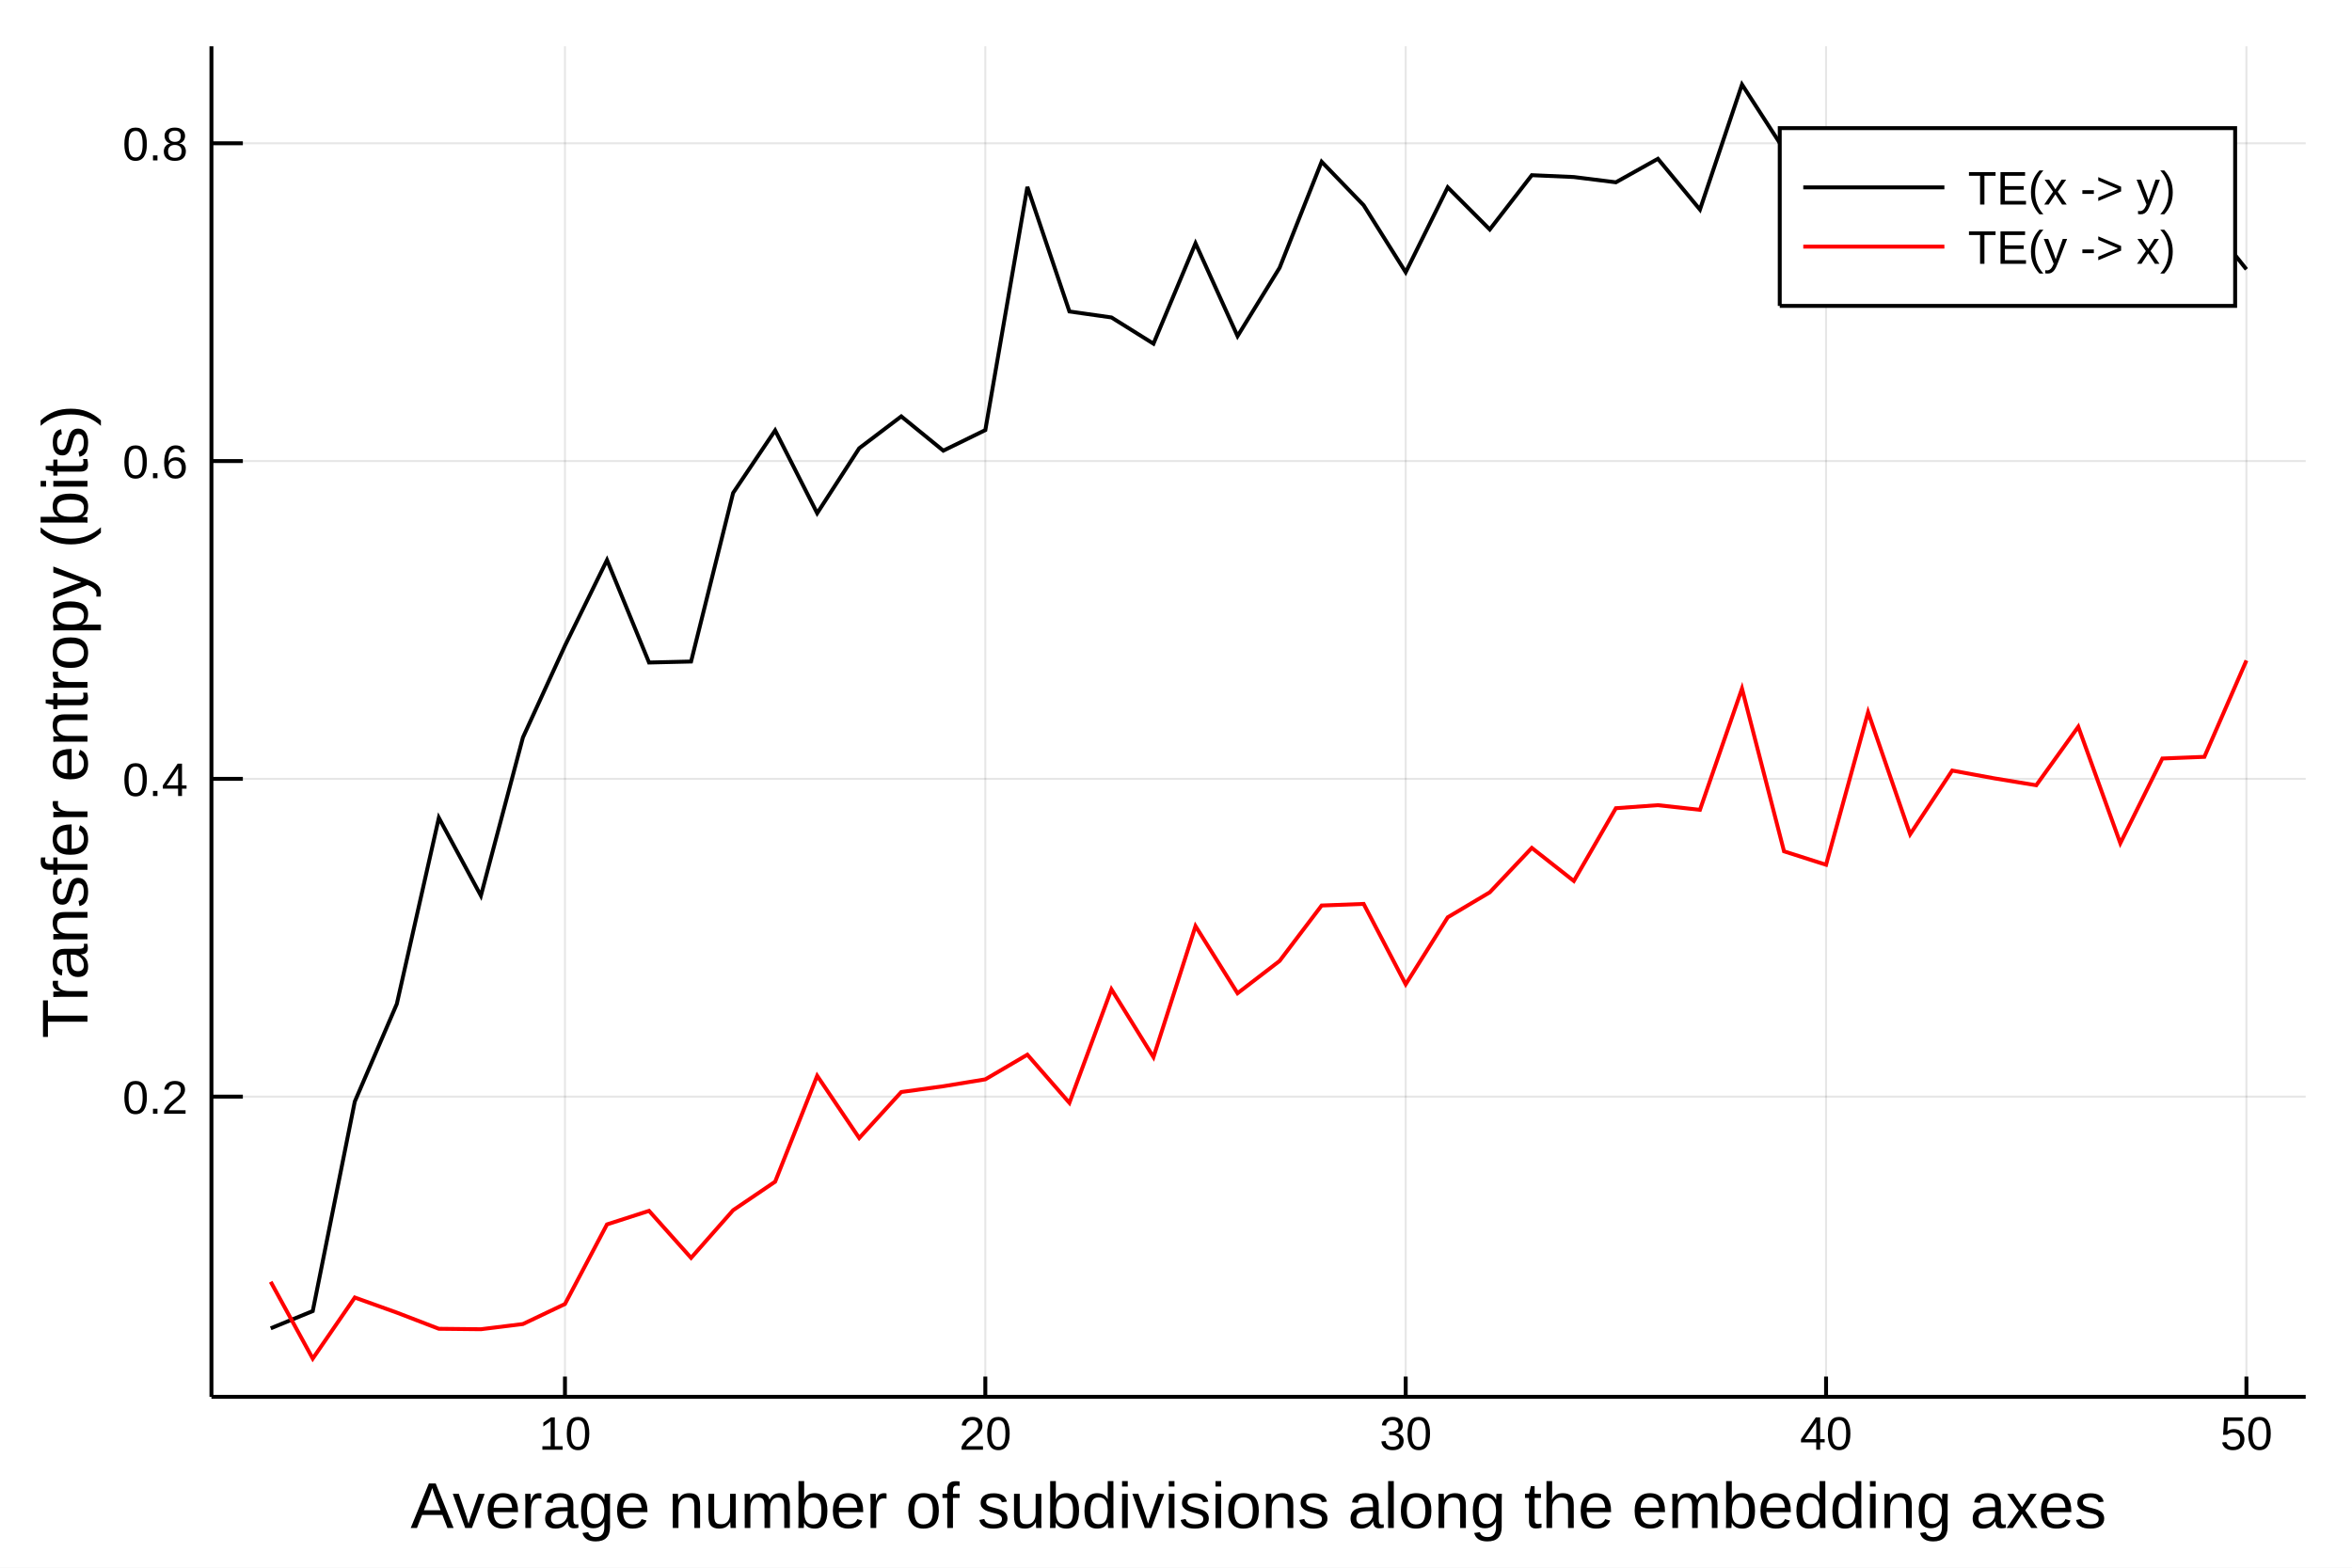
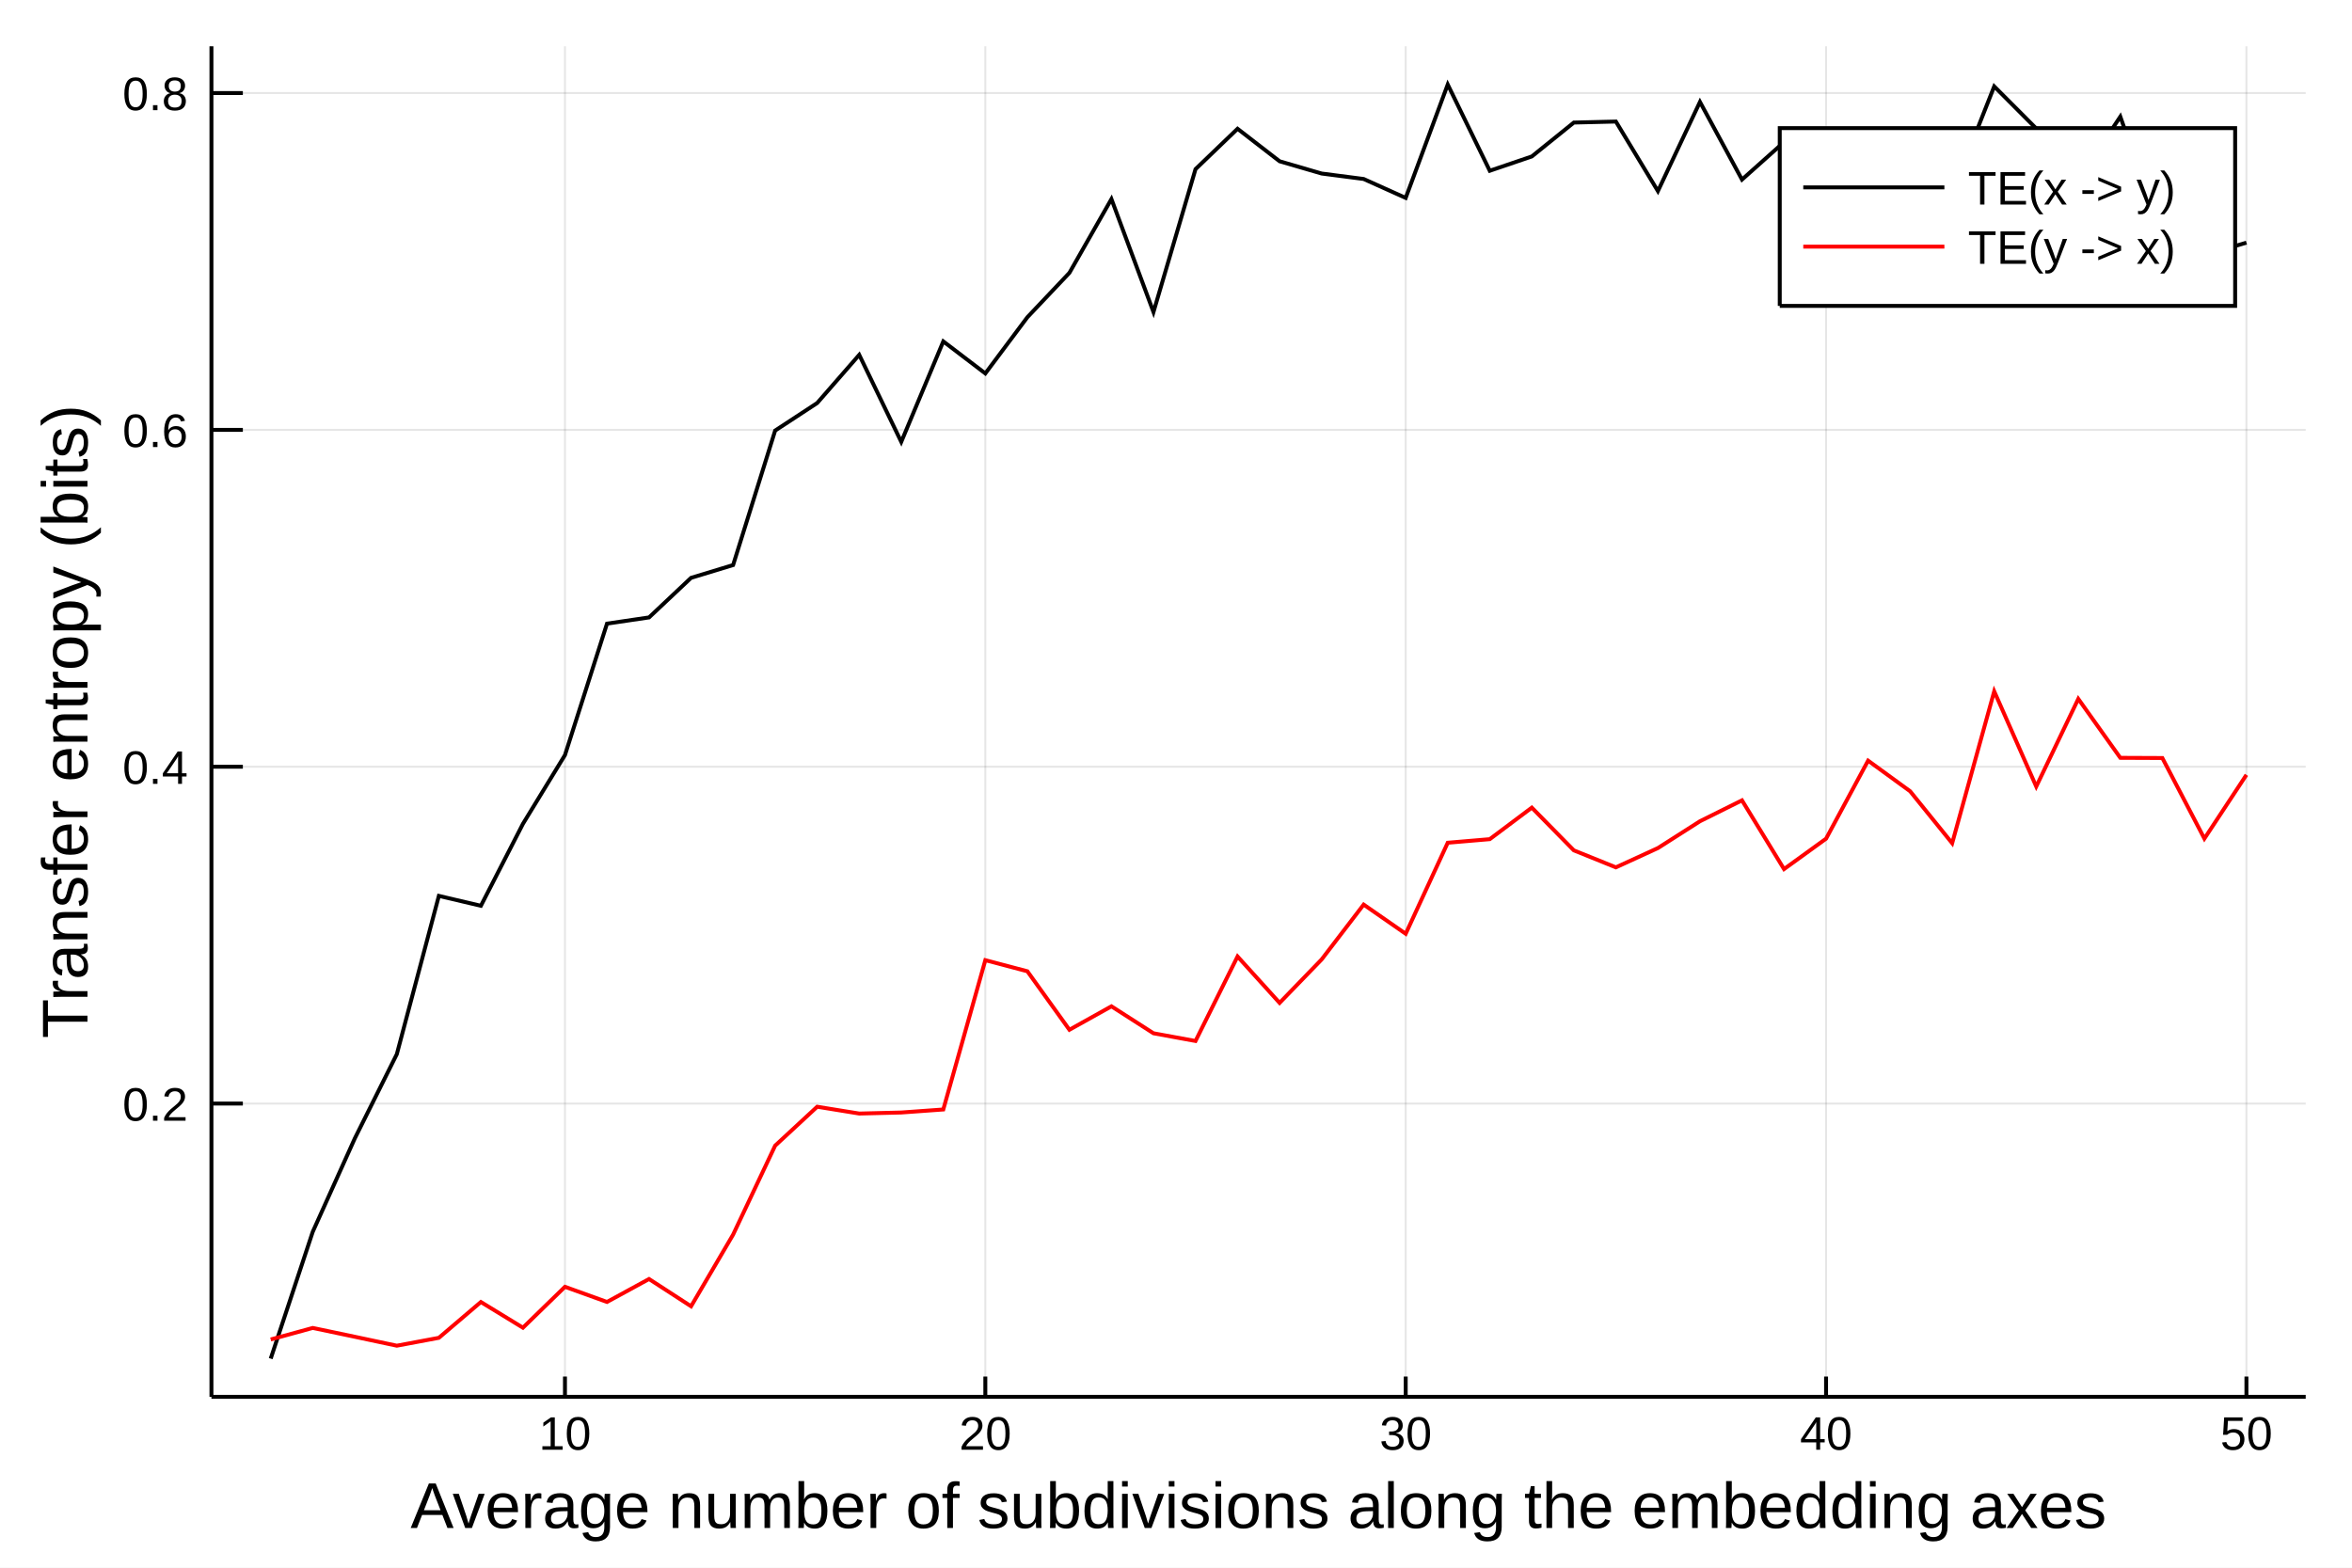
<svg xmlns="http://www.w3.org/2000/svg" width="600" height="400" viewBox="0 0 2400 1600">
  <defs>
-     <clipPath id="clip7400">
+     <clipPath id="clip4200">
      <rect x="0" y="0" width="2400" height="1600" />
    </clipPath>
  </defs>
-   <polygon clip-path="url(#clip7400)" points=" 0,1600 2400,1600 2400,0 0,0    " fill="#ffffff" fill-rule="evenodd" fill-opacity="1" />
+   <polygon clip-path="url(#clip4200)" points=" 0,1600 2400,1600 2400,0 0,0    " fill="#ffffff" fill-rule="evenodd" fill-opacity="1" />
  <defs>
-     <clipPath id="clip7401">
+     <clipPath id="clip4201">
      <rect x="480" y="0" width="1681" height="1600" />
    </clipPath>
  </defs>
-   <polygon clip-path="url(#clip7400)" points=" 215.754,1425.62 2352.76,1425.62 2352.76,47.244 215.754,47.244    " fill="#ffffff" fill-rule="evenodd" fill-opacity="1" />
+   <polygon clip-path="url(#clip4200)" points=" 215.754,1425.62 2352.76,1425.62 2352.76,47.244 215.754,47.244    " fill="#ffffff" fill-rule="evenodd" fill-opacity="1" />
  <defs>
-     <clipPath id="clip7402">
+     <clipPath id="clip4202">
      <rect x="215" y="47" width="2138" height="1379" />
    </clipPath>
  </defs>
-   <polyline clip-path="url(#clip7402)" style="stroke:#000000; stroke-width:2; stroke-opacity:0.1; fill:none" points="   576.496,1425.62 576.496,47.244    " />
-   <polyline clip-path="url(#clip7402)" style="stroke:#000000; stroke-width:2; stroke-opacity:0.1; fill:none" points="   1005.44,1425.62 1005.44,47.244    " />
-   <polyline clip-path="url(#clip7402)" style="stroke:#000000; stroke-width:2; stroke-opacity:0.1; fill:none" points="   1434.39,1425.62 1434.39,47.244    " />
-   <polyline clip-path="url(#clip7402)" style="stroke:#000000; stroke-width:2; stroke-opacity:0.1; fill:none" points="   1863.33,1425.62 1863.33,47.244    " />
-   <polyline clip-path="url(#clip7402)" style="stroke:#000000; stroke-width:2; stroke-opacity:0.1; fill:none" points="   2292.27,1425.62 2292.27,47.244    " />
-   <polyline clip-path="url(#clip7402)" style="stroke:#000000; stroke-width:2; stroke-opacity:0.1; fill:none" points="   215.754,1119.23 2352.76,1119.23    " />
-   <polyline clip-path="url(#clip7402)" style="stroke:#000000; stroke-width:2; stroke-opacity:0.1; fill:none" points="   215.754,794.899 2352.76,794.899    " />
-   <polyline clip-path="url(#clip7402)" style="stroke:#000000; stroke-width:2; stroke-opacity:0.1; fill:none" points="   215.754,470.563 2352.76,470.563    " />
-   <polyline clip-path="url(#clip7402)" style="stroke:#000000; stroke-width:2; stroke-opacity:0.1; fill:none" points="   215.754,146.228 2352.76,146.228    " />
-   <polyline clip-path="url(#clip7400)" style="stroke:#000000; stroke-width:4; stroke-opacity:1; fill:none" points="   215.754,1425.62 2352.76,1425.62    " />
-   <polyline clip-path="url(#clip7400)" style="stroke:#000000; stroke-width:4; stroke-opacity:1; fill:none" points="   215.754,1425.62 215.754,47.244    " />
-   <polyline clip-path="url(#clip7400)" style="stroke:#000000; stroke-width:4; stroke-opacity:1; fill:none" points="   576.496,1425.62 576.496,1404.94    " />
-   <polyline clip-path="url(#clip7400)" style="stroke:#000000; stroke-width:4; stroke-opacity:1; fill:none" points="   1005.44,1425.62 1005.44,1404.94    " />
-   <polyline clip-path="url(#clip7400)" style="stroke:#000000; stroke-width:4; stroke-opacity:1; fill:none" points="   1434.39,1425.62 1434.39,1404.94    " />
-   <polyline clip-path="url(#clip7400)" style="stroke:#000000; stroke-width:4; stroke-opacity:1; fill:none" points="   1863.33,1425.62 1863.33,1404.94    " />
-   <polyline clip-path="url(#clip7400)" style="stroke:#000000; stroke-width:4; stroke-opacity:1; fill:none" points="   2292.27,1425.62 2292.27,1404.94    " />
-   <polyline clip-path="url(#clip7400)" style="stroke:#000000; stroke-width:4; stroke-opacity:1; fill:none" points="   215.754,1119.23 247.809,1119.23    " />
-   <polyline clip-path="url(#clip7400)" style="stroke:#000000; stroke-width:4; stroke-opacity:1; fill:none" points="   215.754,794.899 247.809,794.899    " />
-   <polyline clip-path="url(#clip7400)" style="stroke:#000000; stroke-width:4; stroke-opacity:1; fill:none" points="   215.754,470.563 247.809,470.563    " />
-   <polyline clip-path="url(#clip7400)" style="stroke:#000000; stroke-width:4; stroke-opacity:1; fill:none" points="   215.754,146.228 247.809,146.228    " />
-   <g clip-path="url(#clip7400)">
+   <polyline clip-path="url(#clip4202)" style="stroke:#000000; stroke-width:2; stroke-opacity:0.1; fill:none" points="   576.496,1425.62 576.496,47.244    " />
+   <polyline clip-path="url(#clip4202)" style="stroke:#000000; stroke-width:2; stroke-opacity:0.1; fill:none" points="   1005.44,1425.62 1005.44,47.244    " />
+   <polyline clip-path="url(#clip4202)" style="stroke:#000000; stroke-width:2; stroke-opacity:0.1; fill:none" points="   1434.39,1425.62 1434.39,47.244    " />
+   <polyline clip-path="url(#clip4202)" style="stroke:#000000; stroke-width:2; stroke-opacity:0.1; fill:none" points="   1863.33,1425.62 1863.33,47.244    " />
+   <polyline clip-path="url(#clip4202)" style="stroke:#000000; stroke-width:2; stroke-opacity:0.1; fill:none" points="   2292.27,1425.62 2292.27,47.244    " />
+   <polyline clip-path="url(#clip4202)" style="stroke:#000000; stroke-width:2; stroke-opacity:0.1; fill:none" points="   215.754,1126.31 2352.76,1126.31    " />
+   <polyline clip-path="url(#clip4202)" style="stroke:#000000; stroke-width:2; stroke-opacity:0.1; fill:none" points="   215.754,782.525 2352.76,782.525    " />
+   <polyline clip-path="url(#clip4202)" style="stroke:#000000; stroke-width:2; stroke-opacity:0.1; fill:none" points="   215.754,438.739 2352.76,438.739    " />
+   <polyline clip-path="url(#clip4202)" style="stroke:#000000; stroke-width:2; stroke-opacity:0.1; fill:none" points="   215.754,94.952 2352.76,94.952    " />
+   <polyline clip-path="url(#clip4200)" style="stroke:#000000; stroke-width:4; stroke-opacity:1; fill:none" points="   215.754,1425.62 2352.76,1425.62    " />
+   <polyline clip-path="url(#clip4200)" style="stroke:#000000; stroke-width:4; stroke-opacity:1; fill:none" points="   215.754,1425.62 215.754,47.244    " />
+   <polyline clip-path="url(#clip4200)" style="stroke:#000000; stroke-width:4; stroke-opacity:1; fill:none" points="   576.496,1425.62 576.496,1404.94    " />
+   <polyline clip-path="url(#clip4200)" style="stroke:#000000; stroke-width:4; stroke-opacity:1; fill:none" points="   1005.44,1425.62 1005.44,1404.94    " />
+   <polyline clip-path="url(#clip4200)" style="stroke:#000000; stroke-width:4; stroke-opacity:1; fill:none" points="   1434.39,1425.62 1434.39,1404.94    " />
+   <polyline clip-path="url(#clip4200)" style="stroke:#000000; stroke-width:4; stroke-opacity:1; fill:none" points="   1863.33,1425.62 1863.33,1404.94    " />
+   <polyline clip-path="url(#clip4200)" style="stroke:#000000; stroke-width:4; stroke-opacity:1; fill:none" points="   2292.27,1425.62 2292.27,1404.94    " />
+   <polyline clip-path="url(#clip4200)" style="stroke:#000000; stroke-width:4; stroke-opacity:1; fill:none" points="   215.754,1126.31 247.809,1126.31    " />
+   <polyline clip-path="url(#clip4200)" style="stroke:#000000; stroke-width:4; stroke-opacity:1; fill:none" points="   215.754,782.525 247.809,782.525    " />
+   <polyline clip-path="url(#clip4200)" style="stroke:#000000; stroke-width:4; stroke-opacity:1; fill:none" points="   215.754,438.739 247.809,438.739    " />
+   <polyline clip-path="url(#clip4200)" style="stroke:#000000; stroke-width:4; stroke-opacity:1; fill:none" points="   215.754,94.952 247.809,94.952    " />
+   <g clip-path="url(#clip4200)">
    <text style="fill:#000000; fill-opacity:1; font-family:Arial,Helvetica Neue,Helvetica,sans-serif; font-size:48px; text-anchor:middle;" transform="rotate(0, 576.496, 1479.62)" x="576.496" y="1479.62">10</text>
  </g>
-   <g clip-path="url(#clip7400)">
+   <g clip-path="url(#clip4200)">
    <text style="fill:#000000; fill-opacity:1; font-family:Arial,Helvetica Neue,Helvetica,sans-serif; font-size:48px; text-anchor:middle;" transform="rotate(0, 1005.44, 1479.62)" x="1005.44" y="1479.62">20</text>
  </g>
-   <g clip-path="url(#clip7400)">
+   <g clip-path="url(#clip4200)">
    <text style="fill:#000000; fill-opacity:1; font-family:Arial,Helvetica Neue,Helvetica,sans-serif; font-size:48px; text-anchor:middle;" transform="rotate(0, 1434.39, 1479.62)" x="1434.39" y="1479.62">30</text>
  </g>
-   <g clip-path="url(#clip7400)">
+   <g clip-path="url(#clip4200)">
    <text style="fill:#000000; fill-opacity:1; font-family:Arial,Helvetica Neue,Helvetica,sans-serif; font-size:48px; text-anchor:middle;" transform="rotate(0, 1863.33, 1479.62)" x="1863.33" y="1479.62">40</text>
  </g>
-   <g clip-path="url(#clip7400)">
+   <g clip-path="url(#clip4200)">
    <text style="fill:#000000; fill-opacity:1; font-family:Arial,Helvetica Neue,Helvetica,sans-serif; font-size:48px; text-anchor:middle;" transform="rotate(0, 2292.27, 1479.62)" x="2292.27" y="1479.62">50</text>
  </g>
-   <g clip-path="url(#clip7400)">
-     <text style="fill:#000000; fill-opacity:1; font-family:Arial,Helvetica Neue,Helvetica,sans-serif; font-size:48px; text-anchor:end;" transform="rotate(0, 191.754, 1136.73)" x="191.754" y="1136.73">0.2</text>
+   <g clip-path="url(#clip4200)">
+     <text style="fill:#000000; fill-opacity:1; font-family:Arial,Helvetica Neue,Helvetica,sans-serif; font-size:48px; text-anchor:end;" transform="rotate(0, 191.754, 1143.81)" x="191.754" y="1143.81">0.2</text>
  </g>
-   <g clip-path="url(#clip7400)">
-     <text style="fill:#000000; fill-opacity:1; font-family:Arial,Helvetica Neue,Helvetica,sans-serif; font-size:48px; text-anchor:end;" transform="rotate(0, 191.754, 812.399)" x="191.754" y="812.399">0.4</text>
+   <g clip-path="url(#clip4200)">
+     <text style="fill:#000000; fill-opacity:1; font-family:Arial,Helvetica Neue,Helvetica,sans-serif; font-size:48px; text-anchor:end;" transform="rotate(0, 191.754, 800.025)" x="191.754" y="800.025">0.4</text>
  </g>
-   <g clip-path="url(#clip7400)">
-     <text style="fill:#000000; fill-opacity:1; font-family:Arial,Helvetica Neue,Helvetica,sans-serif; font-size:48px; text-anchor:end;" transform="rotate(0, 191.754, 488.063)" x="191.754" y="488.063">0.6</text>
+   <g clip-path="url(#clip4200)">
+     <text style="fill:#000000; fill-opacity:1; font-family:Arial,Helvetica Neue,Helvetica,sans-serif; font-size:48px; text-anchor:end;" transform="rotate(0, 191.754, 456.239)" x="191.754" y="456.239">0.6</text>
  </g>
-   <g clip-path="url(#clip7400)">
-     <text style="fill:#000000; fill-opacity:1; font-family:Arial,Helvetica Neue,Helvetica,sans-serif; font-size:48px; text-anchor:end;" transform="rotate(0, 191.754, 163.728)" x="191.754" y="163.728">0.8</text>
+   <g clip-path="url(#clip4200)">
+     <text style="fill:#000000; fill-opacity:1; font-family:Arial,Helvetica Neue,Helvetica,sans-serif; font-size:48px; text-anchor:end;" transform="rotate(0, 191.754, 112.452)" x="191.754" y="112.452">0.8</text>
  </g>
-   <g clip-path="url(#clip7400)">
+   <g clip-path="url(#clip4200)">
    <text style="fill:#000000; fill-opacity:1; font-family:Arial,Helvetica Neue,Helvetica,sans-serif; font-size:66px; text-anchor:middle;" transform="rotate(0, 1284.25, 1559.48)" x="1284.25" y="1559.48">Average number of subdivisions along the embedding axes</text>
  </g>
-   <g clip-path="url(#clip7400)">
+   <g clip-path="url(#clip4200)">
    <text style="fill:#000000; fill-opacity:1; font-family:Arial,Helvetica Neue,Helvetica,sans-serif; font-size:66px; text-anchor:middle;" transform="rotate(-90, 89.2861, 736.431)" x="89.286" y="736.431">Transfer entropy (bits)</text>
  </g>
-   <polyline clip-path="url(#clip7402)" style="stroke:#000000; stroke-width:4; stroke-opacity:1; fill:none" points="   276.235,1355.7 319.13,1338.09 362.024,1124.3 404.919,1024.63 447.813,834.657 490.708,914.151 533.602,752.659 576.496,658.983 619.391,571.567 662.285,676.173    705.18,675.16 748.074,503.104 790.969,439.264 833.863,523.775 876.758,457.479 919.652,424.968 962.547,459.948 1005.44,438.943 1048.34,190.762 1091.23,317.899    1134.12,323.989 1177.02,350.778 1219.91,248.345 1262.81,343.024 1305.7,273.315 1348.6,165.078 1391.49,209.481 1434.39,277.853 1477.28,191.185 1520.17,234.188    1563.07,178.792 1605.96,180.683 1648.86,186.043 1691.75,162.083 1734.65,213.889 1777.54,86.255 1820.44,152.67 1863.33,165.877 1906.22,152.344 1949.12,178.909    1992.01,152.746 2034.91,161.38 2077.8,250.774 2120.7,222.969 2163.59,285.254 2206.49,169.609 2249.38,221.236 2292.27,274.864    " />
-   <polyline clip-path="url(#clip7402)" style="stroke:#ff0000; stroke-width:4; stroke-opacity:1; fill:none" points="   276.235,1308.22 319.13,1386.61 362.024,1324.27 404.919,1339.67 447.813,1356.17 490.708,1356.63 533.602,1351.32 576.496,1330.89 619.391,1249.63 662.285,1235.82    705.18,1283.8 748.074,1235.16 790.969,1206.03 833.863,1097.95 876.758,1161.5 919.652,1114.53 962.547,1108.65 1005.44,1101.59 1048.34,1076.42 1091.23,1125.58    1134.12,1009.68 1177.02,1078.92 1219.91,945.167 1262.81,1013.71 1305.7,980.746 1348.6,924.171 1391.49,922.548 1434.39,1004.58 1477.28,936.212 1520.17,910.708    1563.07,865.388 1605.96,899.132 1648.86,824.867 1691.75,821.77 1734.65,826.511 1777.54,702.769 1820.44,868.878 1863.33,882.585 1906.22,726.952 1949.12,851.477    1992.01,786.456 2034.91,794.368 2077.8,801.442 2120.7,741.715 2163.59,860.604 2206.49,774.143 2249.38,772.438 2292.27,674.088    " />
-   <polygon clip-path="url(#clip7400)" points=" 1816.07,312.204 2280.76,312.204 2280.76,130.764 1816.07,130.764    " fill="#ffffff" fill-rule="evenodd" fill-opacity="1" />
-   <polyline clip-path="url(#clip7400)" style="stroke:#000000; stroke-width:4; stroke-opacity:1; fill:none" points="   1816.07,312.204 2280.76,312.204 2280.76,130.764 1816.07,130.764 1816.07,312.204    " />
-   <polyline clip-path="url(#clip7400)" style="stroke:#000000; stroke-width:4; stroke-opacity:1; fill:none" points="   1840.07,191.244 1984.07,191.244    " />
-   <g clip-path="url(#clip7400)">
+   <polyline clip-path="url(#clip4202)" style="stroke:#000000; stroke-width:4; stroke-opacity:1; fill:none" points="   276.235,1386.61 319.13,1257.18 362.024,1161.93 404.919,1075.91 447.813,914.368 490.708,924.453 533.602,840.823 576.496,770.644 619.391,636.487 662.285,630.153    705.18,589.746 748.074,576.703 790.969,439.438 833.863,411.326 876.758,362.166 919.652,450.993 962.547,348.434 1005.44,381.134 1048.34,323.767 1091.23,278.473    1134.12,203.167 1177.02,318.492 1219.91,172.649 1262.81,131.423 1305.7,164.594 1348.6,177.104 1391.49,182.671 1434.39,201.973 1477.28,86.255 1520.17,174.283    1563.07,159.687 1605.96,125.084 1648.86,124.054 1691.75,195.028 1734.65,104.028 1777.54,183.272 1820.44,145.012 1863.33,143.703 1906.22,147.259 1949.12,221.955    1992.01,196.832 2034.91,88.163 2077.8,131.156 2120.7,183.603 2163.59,119.053 2206.49,240.684 2249.38,260.338 2292.27,247.651    " />
+   <polyline clip-path="url(#clip4202)" style="stroke:#ff0000; stroke-width:4; stroke-opacity:1; fill:none" points="   276.235,1367.09 319.13,1355.31 362.024,1364.32 404.919,1373.43 447.813,1365.39 490.708,1328.85 533.602,1355.07 576.496,1313.33 619.391,1328.79 662.285,1305.39    705.18,1333.21 748.074,1260.06 790.969,1169.25 833.863,1129.55 876.758,1136.5 919.652,1135.44 962.547,1132.35 1005.44,979.961 1048.34,991.303 1091.23,1050.99    1134.12,1027.06 1177.02,1054.58 1219.91,1062.45 1262.81,976.208 1305.7,1023.55 1348.6,979.233 1391.49,923.238 1434.39,953.025 1477.28,860.113 1520.17,856.463    1563.07,824.284 1605.96,867.891 1648.86,885.238 1691.75,865.55 1734.65,838.17 1777.54,816.843 1820.44,887.009 1863.33,855.978 1906.22,776.323 1949.12,807.568    1992.01,860.6 2034.91,705.565 2077.8,802.756 2120.7,713.275 2163.59,773.457 2206.49,773.64 2249.38,855.896 2292.27,790.819    " />
+   <polygon clip-path="url(#clip4200)" points=" 1816.07,312.204 2280.76,312.204 2280.76,130.764 1816.07,130.764    " fill="#ffffff" fill-rule="evenodd" fill-opacity="1" />
+   <polyline clip-path="url(#clip4200)" style="stroke:#000000; stroke-width:4; stroke-opacity:1; fill:none" points="   1816.07,312.204 2280.76,312.204 2280.76,130.764 1816.07,130.764 1816.07,312.204    " />
+   <polyline clip-path="url(#clip4200)" style="stroke:#000000; stroke-width:4; stroke-opacity:1; fill:none" points="   1840.07,191.244 1984.07,191.244    " />
+   <g clip-path="url(#clip4200)">
    <text style="fill:#000000; fill-opacity:1; font-family:Arial,Helvetica Neue,Helvetica,sans-serif; font-size:48px; text-anchor:start;" transform="rotate(0, 2008.07, 208.744)" x="2008.07" y="208.744">TE(x -&gt; y)</text>
  </g>
-   <polyline clip-path="url(#clip7400)" style="stroke:#ff0000; stroke-width:4; stroke-opacity:1; fill:none" points="   1840.07,251.724 1984.07,251.724    " />
-   <g clip-path="url(#clip7400)">
+   <polyline clip-path="url(#clip4200)" style="stroke:#ff0000; stroke-width:4; stroke-opacity:1; fill:none" points="   1840.07,251.724 1984.07,251.724    " />
+   <g clip-path="url(#clip4200)">
    <text style="fill:#000000; fill-opacity:1; font-family:Arial,Helvetica Neue,Helvetica,sans-serif; font-size:48px; text-anchor:start;" transform="rotate(0, 2008.07, 269.224)" x="2008.07" y="269.224">TE(y -&gt; x)</text>
  </g>
</svg>
